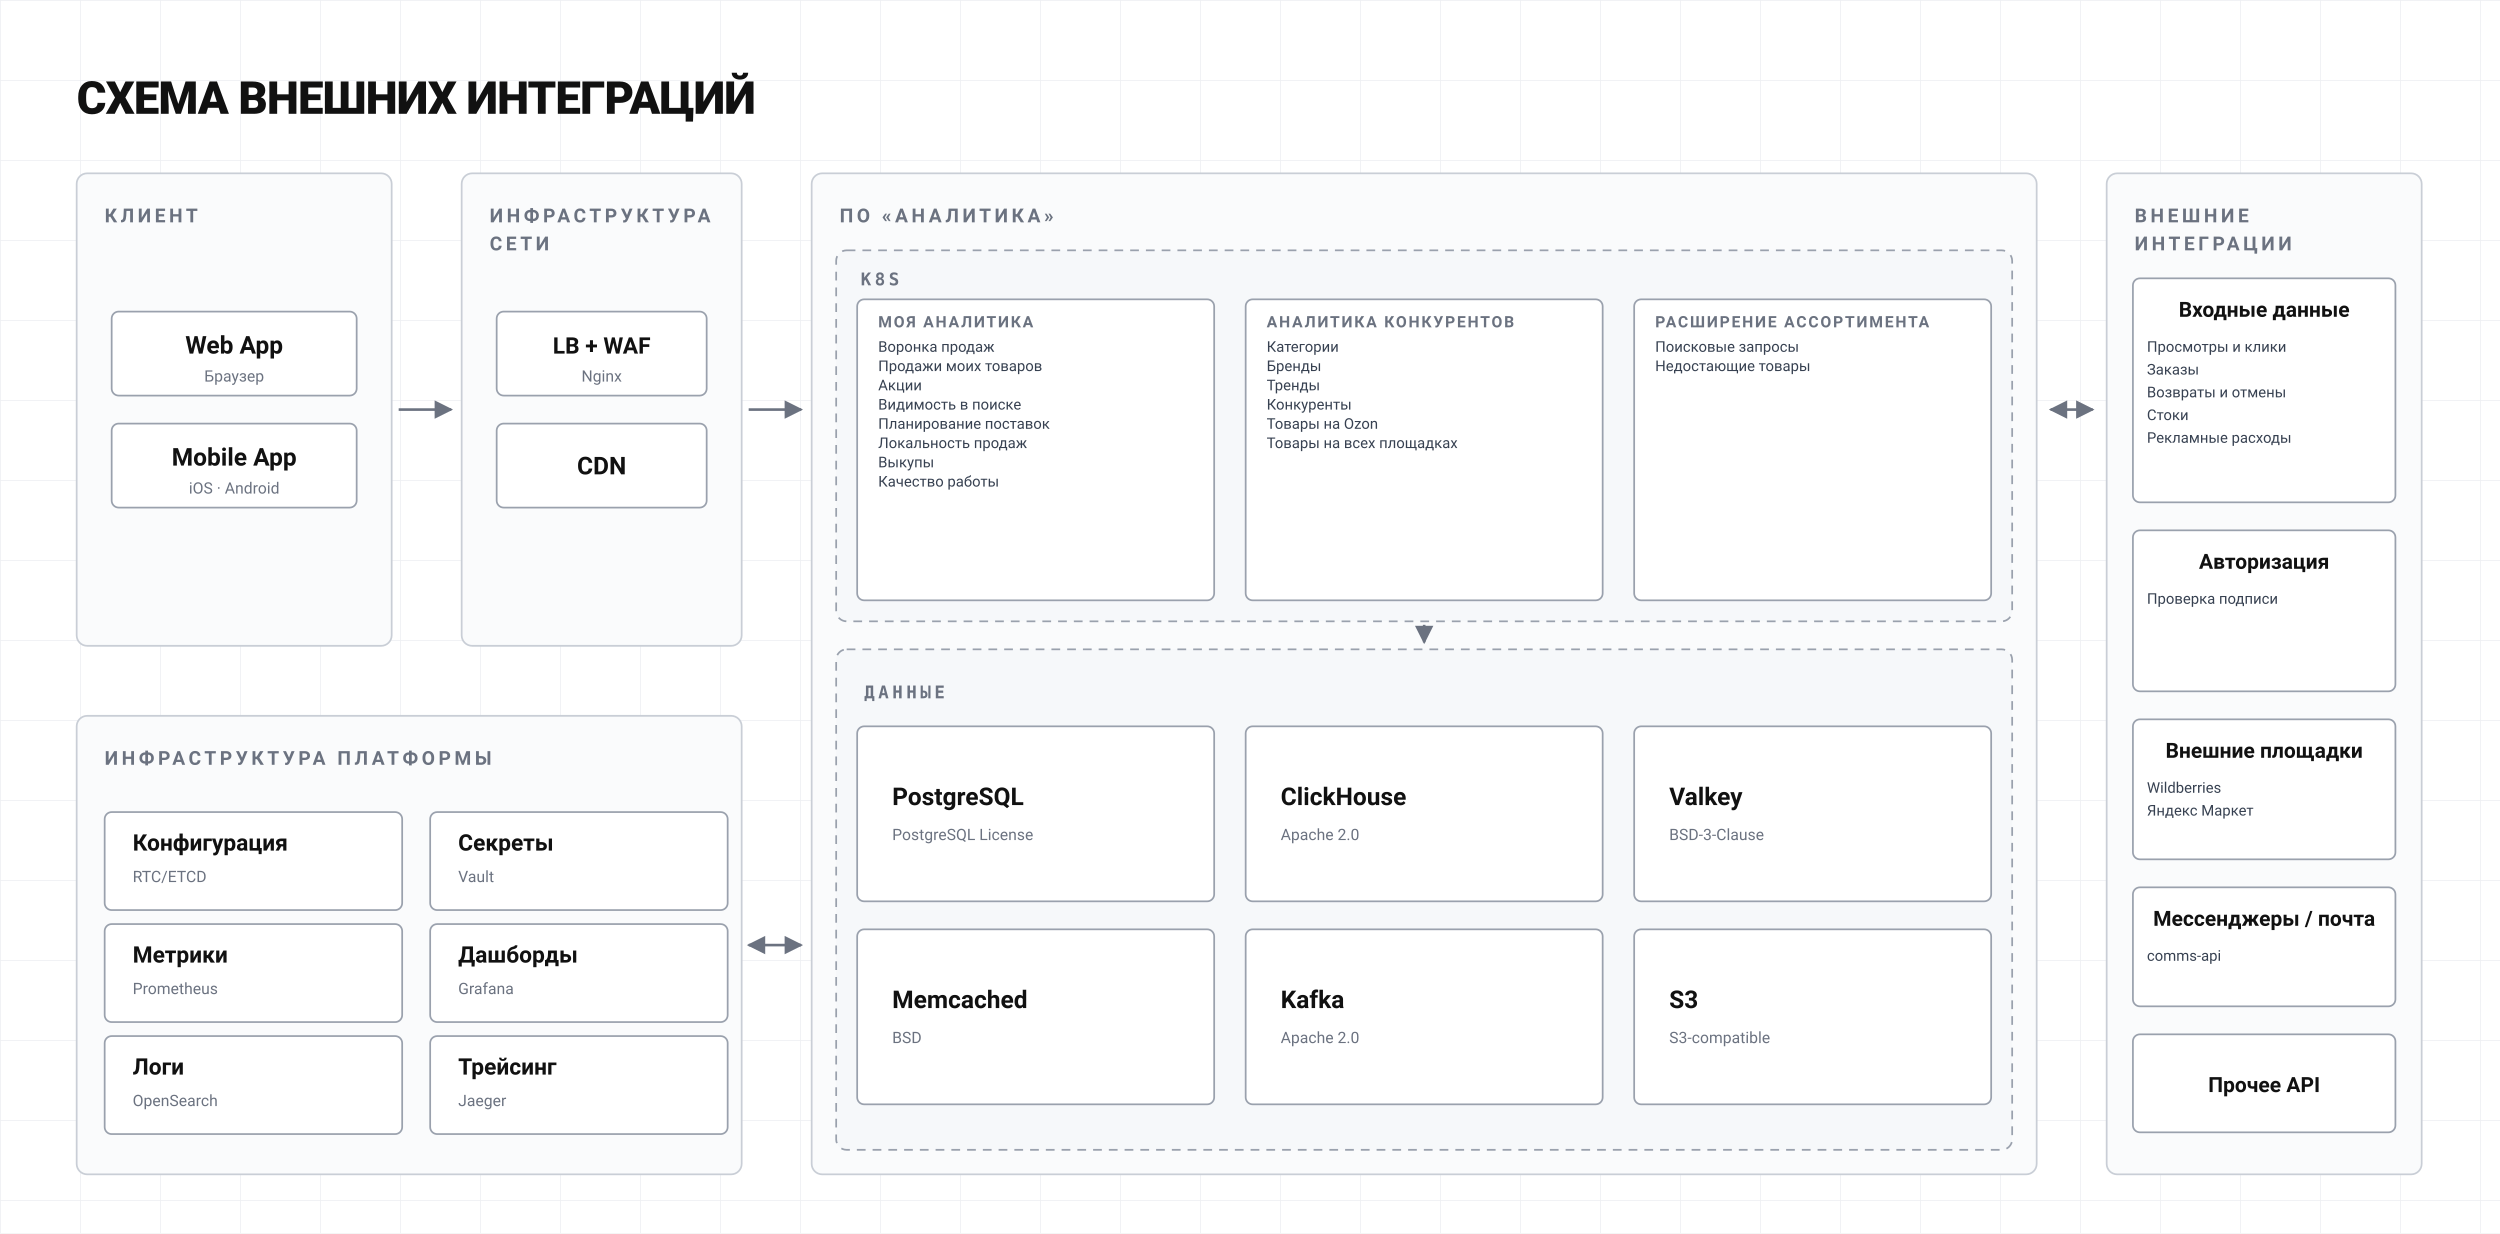
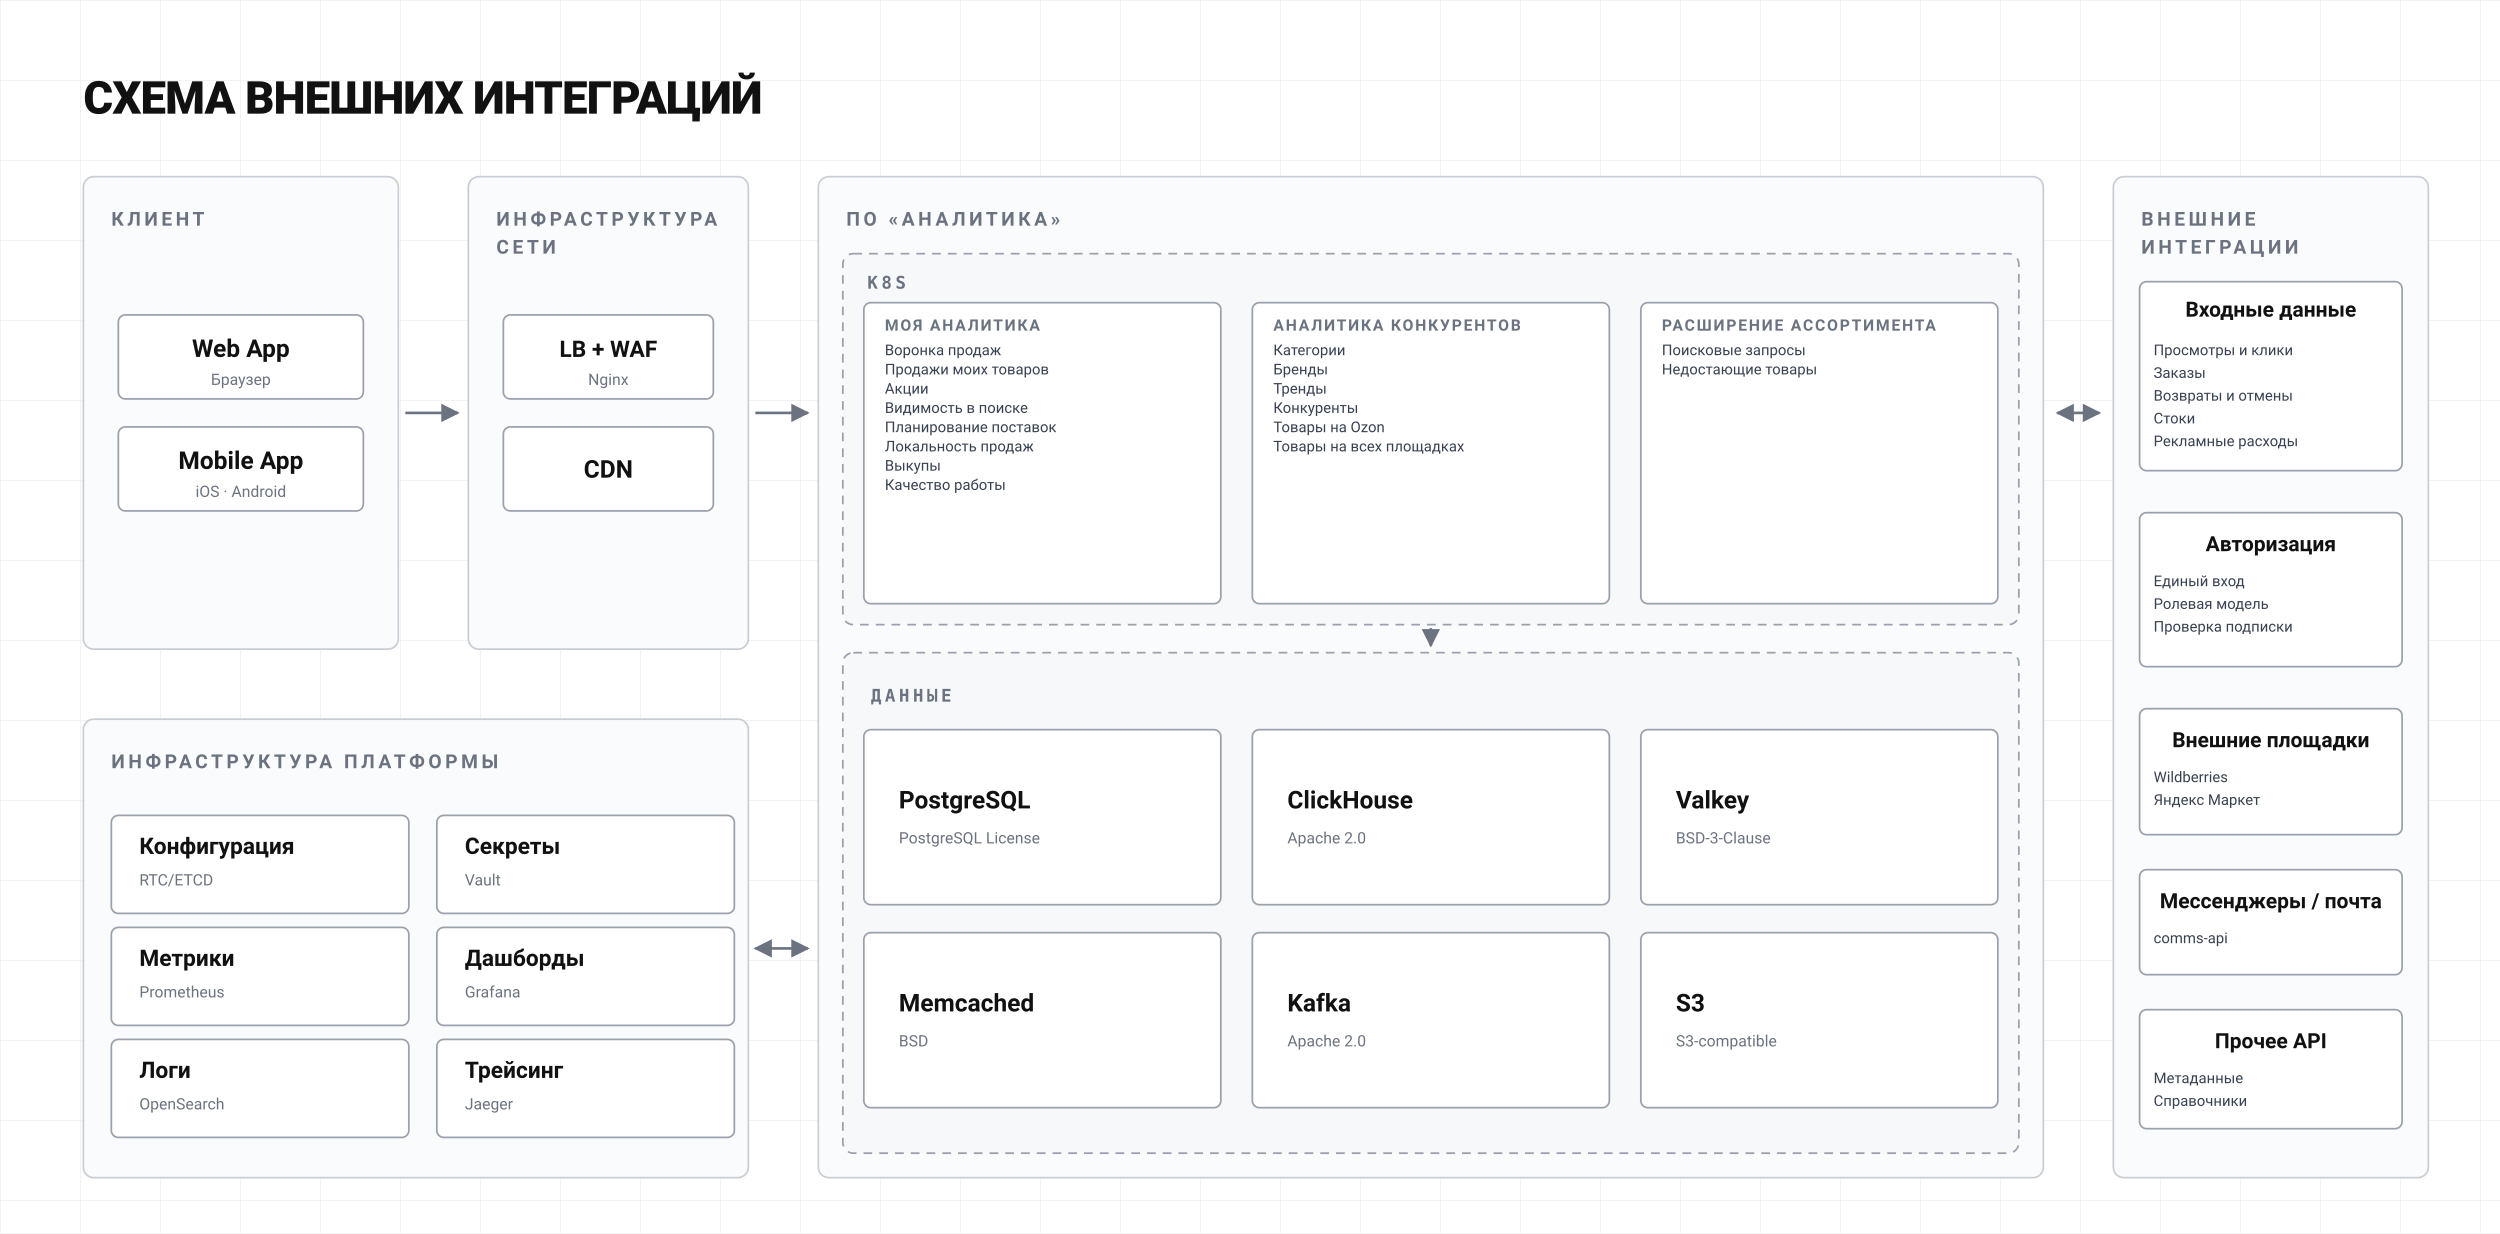
<svg xmlns="http://www.w3.org/2000/svg" width="1500" height="740" viewBox="0 0 1500 740" font-family="-apple-system,'Segoe UI',Roboto,sans-serif">
  <defs>
    <pattern id="grid" width="48" height="48" patternUnits="userSpaceOnUse">
      <path d="M48 0H0V48" fill="none" stroke="#eef0f3" />
    </pattern>
    <marker id="arrow" viewBox="0 0 10 10" refX="9" refY="5" markerWidth="7" markerHeight="7" orient="auto-start-reverse">
      <path d="M0 0L10 5L0 10z" fill="#6b7280" />
    </marker>
  </defs>
  <rect width="1500" height="740" fill="#ffffff" />
  <rect width="1500" height="740" fill="url(#grid)" />
-   <g transform="translate(-17,-1) scale(1.05)">
-     <text x="60" y="66" fill="#111111" font-size="26" font-weight="800" letter-spacing="-.5">СХЕМА ВНЕШНИХ ИНТЕГРАЦИЙ</text>
+   <g transform="translate(-13,1) scale(1.05)">
+     <text x="60" y="64" fill="#111111" font-size="26" font-weight="800" letter-spacing="-.5">СХЕМА ВНЕШНИХ ИНТЕГРАЦИЙ</text>
    <rect x="60" y="100" width="180" height="270" rx="6" fill="#fafbfc" stroke="#c9ced6" />
    <text x="76" y="128" fill="#6b7280" font-size="11" font-weight="700" letter-spacing="2">КЛИЕНТ</text>
    <g>
      <rect x="80" y="179" width="140" height="48" rx="4" fill="#ffffff" stroke="#9aa1ad" />
      <text x="150" y="203" fill="#111111" font-size="14" font-weight="600" text-anchor="middle">Web App</text>
      <text x="150" y="219" fill="#6b7280" font-size="9" text-anchor="middle">Браузер</text>
    </g>
    <g>
      <rect x="80" y="243" width="140" height="48" rx="4" fill="#ffffff" stroke="#9aa1ad" />
      <text x="150" y="267" fill="#111111" font-size="14" font-weight="600" text-anchor="middle">Mobile App</text>
      <text x="150" y="283" fill="#6b7280" font-size="9" text-anchor="middle">iOS · Android</text>
    </g>
    <rect x="280" y="100" width="160" height="270" rx="6" fill="#fafbfc" stroke="#c9ced6" />
    <text x="296" y="128" fill="#6b7280" font-size="11" font-weight="700" letter-spacing="2">ИНФРАСТРУКТУРА</text>
    <text x="296" y="144" fill="#6b7280" font-size="11" font-weight="700" letter-spacing="2">СЕТИ</text>
    <g>
      <rect x="300" y="179" width="120" height="48" rx="4" fill="#ffffff" stroke="#9aa1ad" />
      <text x="360" y="203" fill="#111111" font-size="13" font-weight="600" text-anchor="middle">LB + WAF</text>
      <text x="360" y="219" fill="#6b7280" font-size="9" text-anchor="middle">Nginx</text>
    </g>
    <g>
      <rect x="300" y="243" width="120" height="48" rx="4" fill="#ffffff" stroke="#9aa1ad" />
      <text x="360" y="272" fill="#111111" font-size="14" font-weight="600" text-anchor="middle">CDN</text>
    </g>
    <rect x="480" y="100" width="700" height="572" rx="6" fill="#fafbfc" stroke="#c9ced6" />
    <text x="496" y="128" fill="#6b7280" font-size="11" font-weight="700" letter-spacing="2">ПО «АНАЛИТИКА»</text>
    <rect x="494" y="144" width="672" height="212" rx="6" fill="#f6f8fa" stroke="#9aa1ad" stroke-dasharray="5 4" />
    <text x="508" y="164" fill="#6b7280" font-size="10" font-weight="700" letter-spacing="2" font-family="'SF Mono',monospace">K8S</text>
    <rect x="506" y="172" width="204" height="172" rx="4" fill="#ffffff" stroke="#9aa1ad" />
    <text x="518" y="188" fill="#6b7280" font-size="9" font-weight="700" letter-spacing="1">МОЯ АНАЛИТИКА</text>
    <text x="518" y="202" fill="#374151" font-size="8.5">Воронка продаж</text>
    <text x="518" y="213" fill="#374151" font-size="8.5">Продажи моих товаров</text>
    <text x="518" y="224" fill="#374151" font-size="8.5">Акции</text>
    <text x="518" y="235" fill="#374151" font-size="8.5">Видимость в поиске</text>
    <text x="518" y="246" fill="#374151" font-size="8.5">Планирование поставок</text>
    <text x="518" y="257" fill="#374151" font-size="8.5">Локальность продаж</text>
    <text x="518" y="268" fill="#374151" font-size="8.5">Выкупы</text>
    <text x="518" y="279" fill="#374151" font-size="8.5">Качество работы</text>
    <rect x="728" y="172" width="204" height="172" rx="4" fill="#ffffff" stroke="#9aa1ad" />
    <text x="740" y="188" fill="#6b7280" font-size="9" font-weight="700" letter-spacing="1">АНАЛИТИКА КОНКУРЕНТОВ</text>
    <text x="740" y="202" fill="#374151" font-size="8.5">Категории</text>
    <text x="740" y="213" fill="#374151" font-size="8.5">Бренды</text>
    <text x="740" y="224" fill="#374151" font-size="8.5">Тренды</text>
    <text x="740" y="235" fill="#374151" font-size="8.5">Конкуренты</text>
    <text x="740" y="246" fill="#374151" font-size="8.5">Товары на Ozon</text>
    <text x="740" y="257" fill="#374151" font-size="8.5">Товары на всех площадках</text>
    <rect x="950" y="172" width="204" height="172" rx="4" fill="#ffffff" stroke="#9aa1ad" />
    <text x="962" y="188" fill="#6b7280" font-size="9" font-weight="700" letter-spacing="1">РАСШИРЕНИЕ АССОРТИМЕНТА</text>
    <text x="962" y="202" fill="#374151" font-size="8.5">Поисковые запросы</text>
    <text x="962" y="213" fill="#374151" font-size="8.5">Недостающие товары</text>
    <rect x="494" y="372" width="672" height="286" rx="6" fill="#f6f8fa" stroke="#9aa1ad" stroke-dasharray="5 4" />
    <text x="510" y="400" fill="#6b7280" font-size="10" font-weight="700" letter-spacing="2" font-family="'SF Mono',monospace">ДАННЫЕ</text>
    <g>
      <rect x="506" y="416" width="204" height="100" rx="4" fill="#ffffff" stroke="#9aa1ad" />
      <text x="526" y="461" fill="#111111" font-size="14" font-weight="600">PostgreSQL</text>
      <text x="526" y="481" fill="#6b7280" font-size="9">PostgreSQL License</text>
    </g>
    <g>
      <rect x="728" y="416" width="204" height="100" rx="4" fill="#ffffff" stroke="#9aa1ad" />
      <text x="748" y="461" fill="#111111" font-size="14" font-weight="600">ClickHouse</text>
      <text x="748" y="481" fill="#6b7280" font-size="9">Apache 2.0</text>
    </g>
    <g>
      <rect x="950" y="416" width="204" height="100" rx="4" fill="#ffffff" stroke="#9aa1ad" />
      <text x="970" y="461" fill="#111111" font-size="14" font-weight="600">Valkey</text>
      <text x="970" y="481" fill="#6b7280" font-size="9">BSD-3-Clause</text>
    </g>
    <g>
      <rect x="506" y="532" width="204" height="100" rx="4" fill="#ffffff" stroke="#9aa1ad" />
      <text x="526" y="577" fill="#111111" font-size="14" font-weight="600">Memcached</text>
      <text x="526" y="597" fill="#6b7280" font-size="9">BSD</text>
    </g>
    <g>
      <rect x="728" y="532" width="204" height="100" rx="4" fill="#ffffff" stroke="#9aa1ad" />
      <text x="748" y="577" fill="#111111" font-size="14" font-weight="600">Kafka</text>
      <text x="748" y="597" fill="#6b7280" font-size="9">Apache 2.0</text>
    </g>
    <g>
      <rect x="950" y="532" width="204" height="100" rx="4" fill="#ffffff" stroke="#9aa1ad" />
      <text x="970" y="577" fill="#111111" font-size="14" font-weight="600">S3</text>
      <text x="970" y="597" fill="#6b7280" font-size="9">S3-compatible</text>
    </g>
    <rect x="60" y="410" width="380" height="262" rx="6" fill="#fafbfc" stroke="#c9ced6" />
    <text x="76" y="438" fill="#6b7280" font-size="11" font-weight="700" letter-spacing="2">ИНФРАСТРУКТУРА ПЛАТФОРМЫ</text>
    <g>
      <rect x="76" y="465" width="170" height="56" rx="4" fill="#ffffff" stroke="#9aa1ad" />
      <text x="92" y="487" fill="#111111" font-size="13" font-weight="600">Конфигурация</text>
      <text x="92" y="505" fill="#6b7280" font-size="9">RTC/ETCD</text>
    </g>
    <g>
      <rect x="262" y="465" width="170" height="56" rx="4" fill="#ffffff" stroke="#9aa1ad" />
      <text x="278" y="487" fill="#111111" font-size="13" font-weight="600">Секреты</text>
      <text x="278" y="505" fill="#6b7280" font-size="9">Vault</text>
    </g>
    <g>
      <rect x="76" y="529" width="170" height="56" rx="4" fill="#ffffff" stroke="#9aa1ad" />
      <text x="92" y="551" fill="#111111" font-size="13" font-weight="600">Метрики</text>
      <text x="92" y="569" fill="#6b7280" font-size="9">Prometheus</text>
    </g>
    <g>
      <rect x="262" y="529" width="170" height="56" rx="4" fill="#ffffff" stroke="#9aa1ad" />
      <text x="278" y="551" fill="#111111" font-size="13" font-weight="600">Дашборды</text>
      <text x="278" y="569" fill="#6b7280" font-size="9">Grafana</text>
    </g>
    <g>
      <rect x="76" y="593" width="170" height="56" rx="4" fill="#ffffff" stroke="#9aa1ad" />
      <text x="92" y="615" fill="#111111" font-size="13" font-weight="600">Логи</text>
      <text x="92" y="633" fill="#6b7280" font-size="9">OpenSearch</text>
    </g>
    <g>
      <rect x="262" y="593" width="170" height="56" rx="4" fill="#ffffff" stroke="#9aa1ad" />
      <text x="278" y="615" fill="#111111" font-size="13" font-weight="600">Трейсинг</text>
      <text x="278" y="633" fill="#6b7280" font-size="9">Jaeger</text>
    </g>
    <g stroke="#6b7280" stroke-width="1.5" fill="none">
      <line x1="244" y1="235" x2="274" y2="235" marker-end="url(#arrow)" />
      <line x1="444" y1="235" x2="474" y2="235" marker-end="url(#arrow)" />
      <line x1="830" y1="358" x2="830" y2="368" marker-end="url(#arrow)" />
      <line x1="444" y1="541" x2="474" y2="541" marker-start="url(#arrow)" marker-end="url(#arrow)" />
      <line x1="1188" y1="235" x2="1212" y2="235" marker-start="url(#arrow)" marker-end="url(#arrow)" />
    </g>
    <rect x="1220" y="100" width="180" height="572" rx="6" fill="#fafbfc" stroke="#c9ced6" />
    <text x="1236" y="128" fill="#6b7280" font-size="11" font-weight="700" letter-spacing="2">ВНЕШНИЕ</text>
    <text x="1236" y="144" fill="#6b7280" font-size="11" font-weight="700" letter-spacing="2">ИНТЕГРАЦИИ</text>
    <g>
-       <rect x="1235" y="160" width="150" height="128" rx="4" fill="#ffffff" stroke="#9aa1ad" />
-       <text x="1310" y="182" fill="#111111" font-size="12" font-weight="600" text-anchor="middle">Входные данные</text>
+       <rect x="1235" y="160" width="150" height="108" rx="4" fill="#ffffff" stroke="#9aa1ad" />
+       <text x="1310" y="180" fill="#111111" font-size="12" font-weight="600" text-anchor="middle">Входные данные</text>
      <text x="1243" y="202" fill="#374151" font-size="8.5">Просмотры и клики</text>
      <text x="1243" y="215" fill="#374151" font-size="8.5">Заказы</text>
      <text x="1243" y="228" fill="#374151" font-size="8.5">Возвраты и отмены</text>
      <text x="1243" y="241" fill="#374151" font-size="8.5">Стоки</text>
      <text x="1243" y="254" fill="#374151" font-size="8.5">Рекламные расходы</text>
    </g>
    <g>
-       <rect x="1235" y="304" width="150" height="92" rx="4" fill="#ffffff" stroke="#9aa1ad" />
-       <text x="1310" y="326" fill="#111111" font-size="12" font-weight="600" text-anchor="middle">Авторизация</text>
-       <text x="1243" y="346" fill="#374151" font-size="8.5">Проверка подписи</text>
+       <rect x="1235" y="292" width="150" height="88" rx="4" fill="#ffffff" stroke="#9aa1ad" />
+       <text x="1310" y="314" fill="#111111" font-size="12" font-weight="600" text-anchor="middle">Авторизация</text>
+       <text x="1243" y="334" fill="#374151" font-size="8.5">Единый вход</text>
+       <text x="1243" y="347" fill="#374151" font-size="8.5">Ролевая модель</text>
+       <text x="1243" y="360" fill="#374151" font-size="8.5">Проверка подписки</text>
    </g>
    <g>
-       <rect x="1235" y="412" width="150" height="80" rx="4" fill="#ffffff" stroke="#9aa1ad" />
-       <text x="1310" y="434" fill="#111111" font-size="12" font-weight="600" text-anchor="middle">Внешние площадки</text>
-       <text x="1243" y="454" fill="#374151" font-size="8.5">Wildberries</text>
-       <text x="1243" y="467" fill="#374151" font-size="8.5">Яндекс Маркет</text>
+       <rect x="1235" y="404" width="150" height="72" rx="4" fill="#ffffff" stroke="#9aa1ad" />
+       <text x="1310" y="426" fill="#111111" font-size="12" font-weight="600" text-anchor="middle">Внешние площадки</text>
+       <text x="1243" y="446" fill="#374151" font-size="8.5">Wildberries</text>
+       <text x="1243" y="459" fill="#374151" font-size="8.5">Яндекс Маркет</text>
    </g>
    <g>
-       <rect x="1235" y="508" width="150" height="68" rx="4" fill="#ffffff" stroke="#9aa1ad" />
-       <text x="1310" y="530" fill="#111111" font-size="12" font-weight="600" text-anchor="middle">Мессенджеры / почта</text>
-       <text x="1243" y="550" fill="#374151" font-size="8.5">comms-api</text>
+       <rect x="1235" y="496" width="150" height="60" rx="4" fill="#ffffff" stroke="#9aa1ad" />
+       <text x="1310" y="518" fill="#111111" font-size="12" font-weight="600" text-anchor="middle">Мессенджеры / почта</text>
+       <text x="1243" y="538" fill="#374151" font-size="8.5">comms-api</text>
    </g>
    <g>
-       <rect x="1235" y="592" width="150" height="56" rx="4" fill="#ffffff" stroke="#9aa1ad" />
-       <text x="1310" y="625" fill="#111111" font-size="12" font-weight="600" text-anchor="middle">Прочее API</text>
+       <rect x="1235" y="576" width="150" height="68" rx="4" fill="#ffffff" stroke="#9aa1ad" />
+       <text x="1310" y="598" fill="#111111" font-size="12" font-weight="600" text-anchor="middle">Прочее API</text>
+       <text x="1243" y="618" fill="#374151" font-size="8.5">Метаданные</text>
+       <text x="1243" y="631" fill="#374151" font-size="8.5">Справочники</text>
    </g>
  </g>
</svg>
